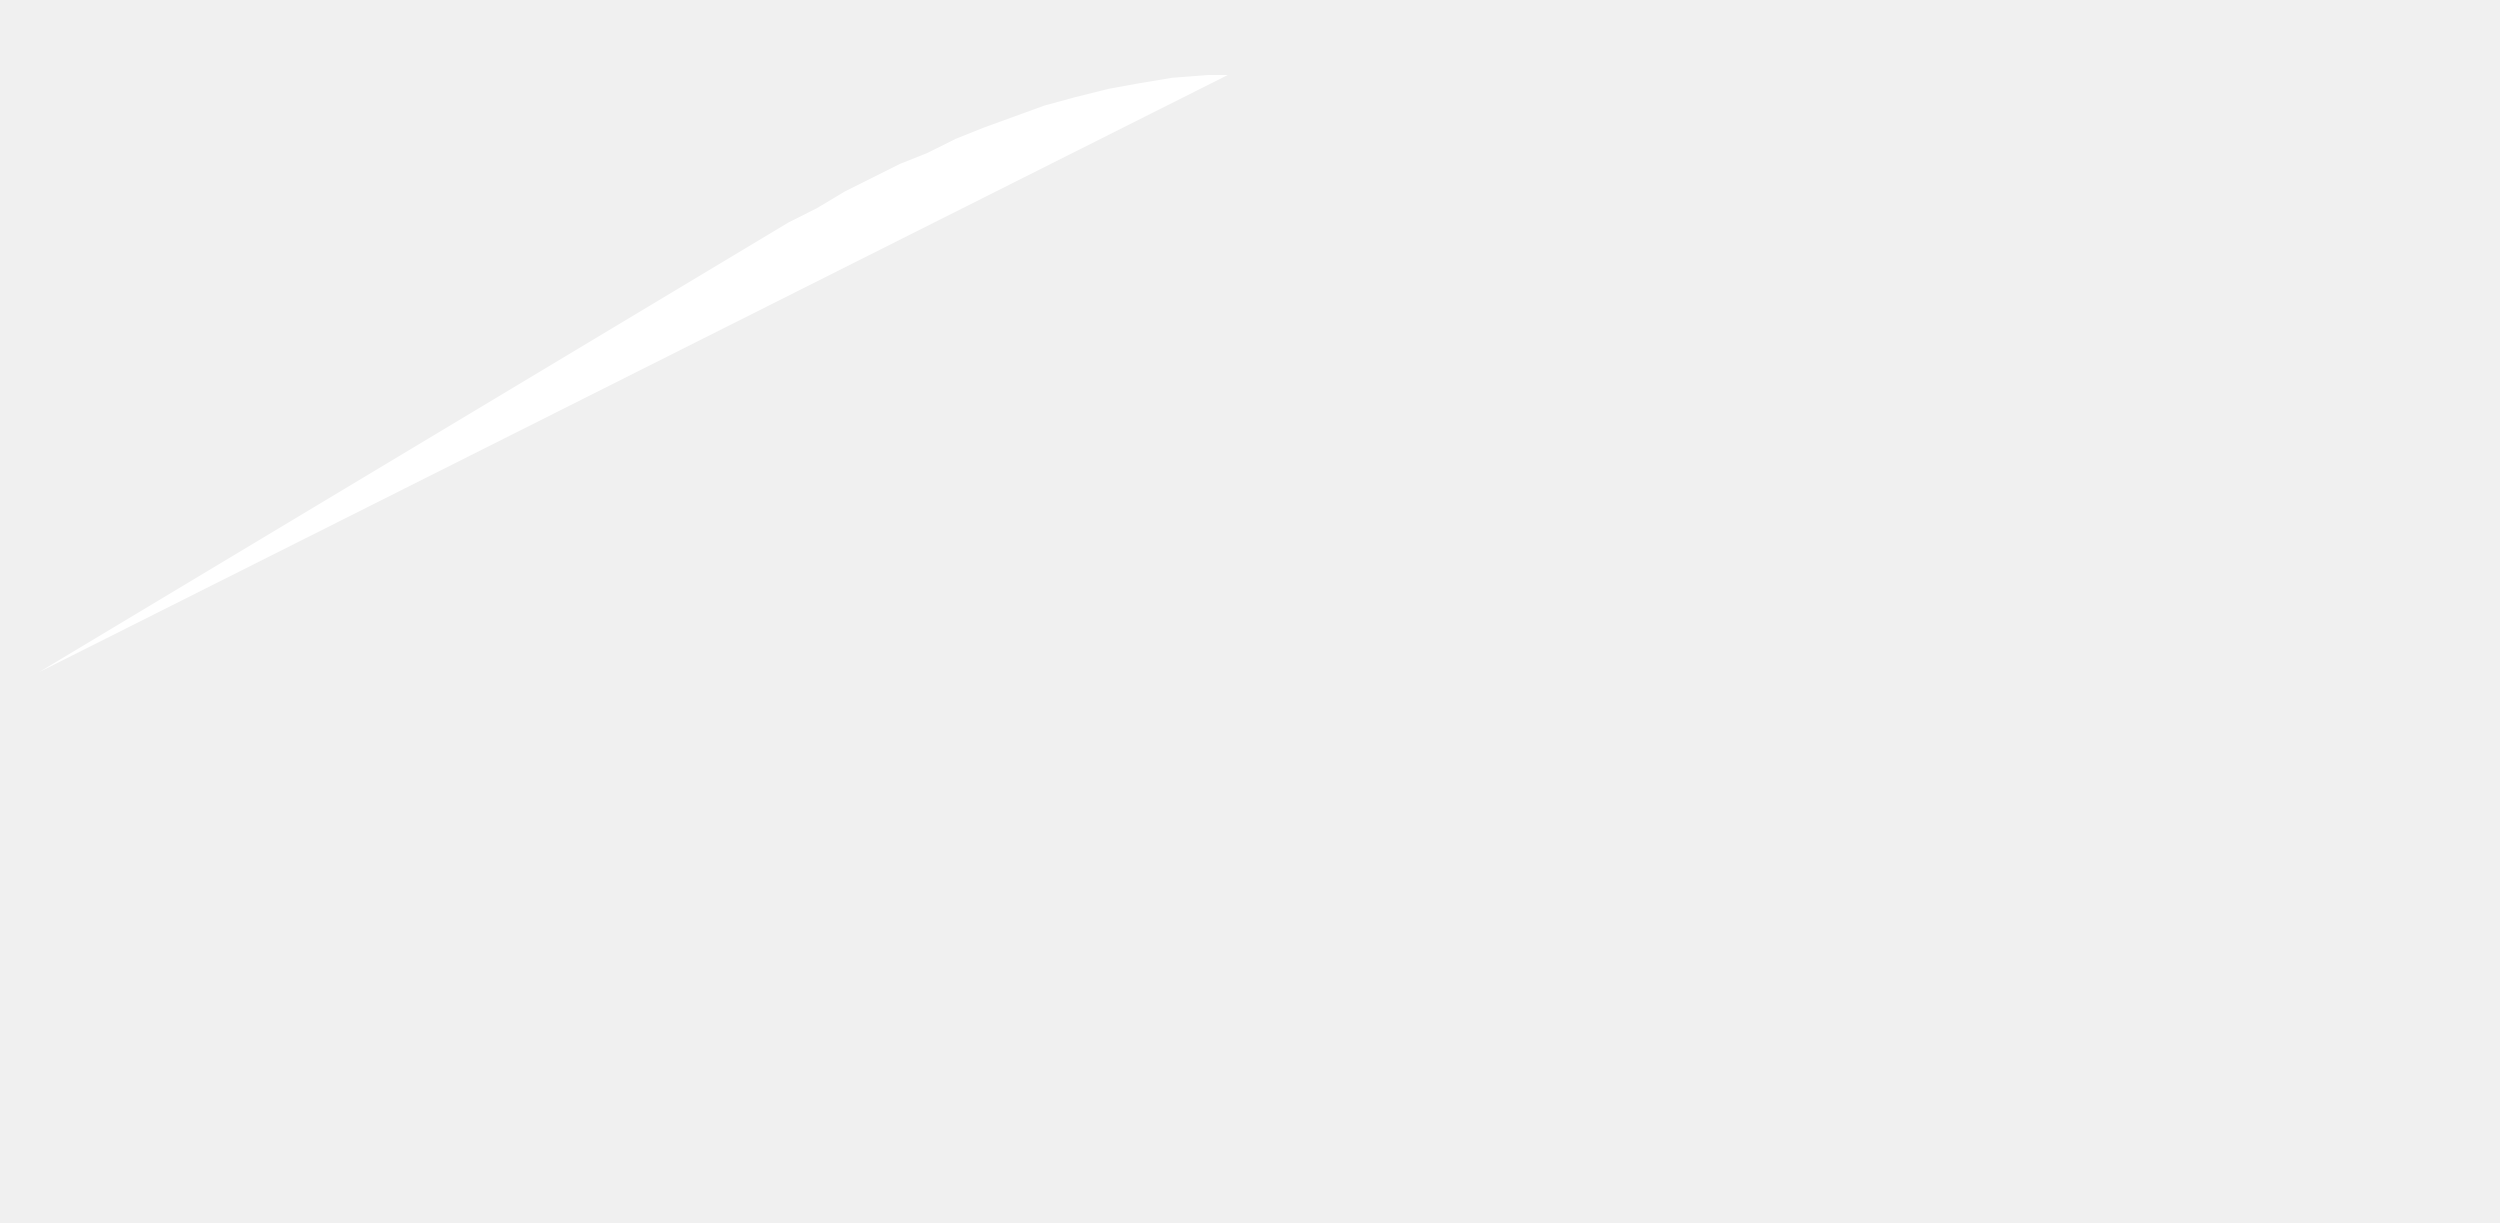
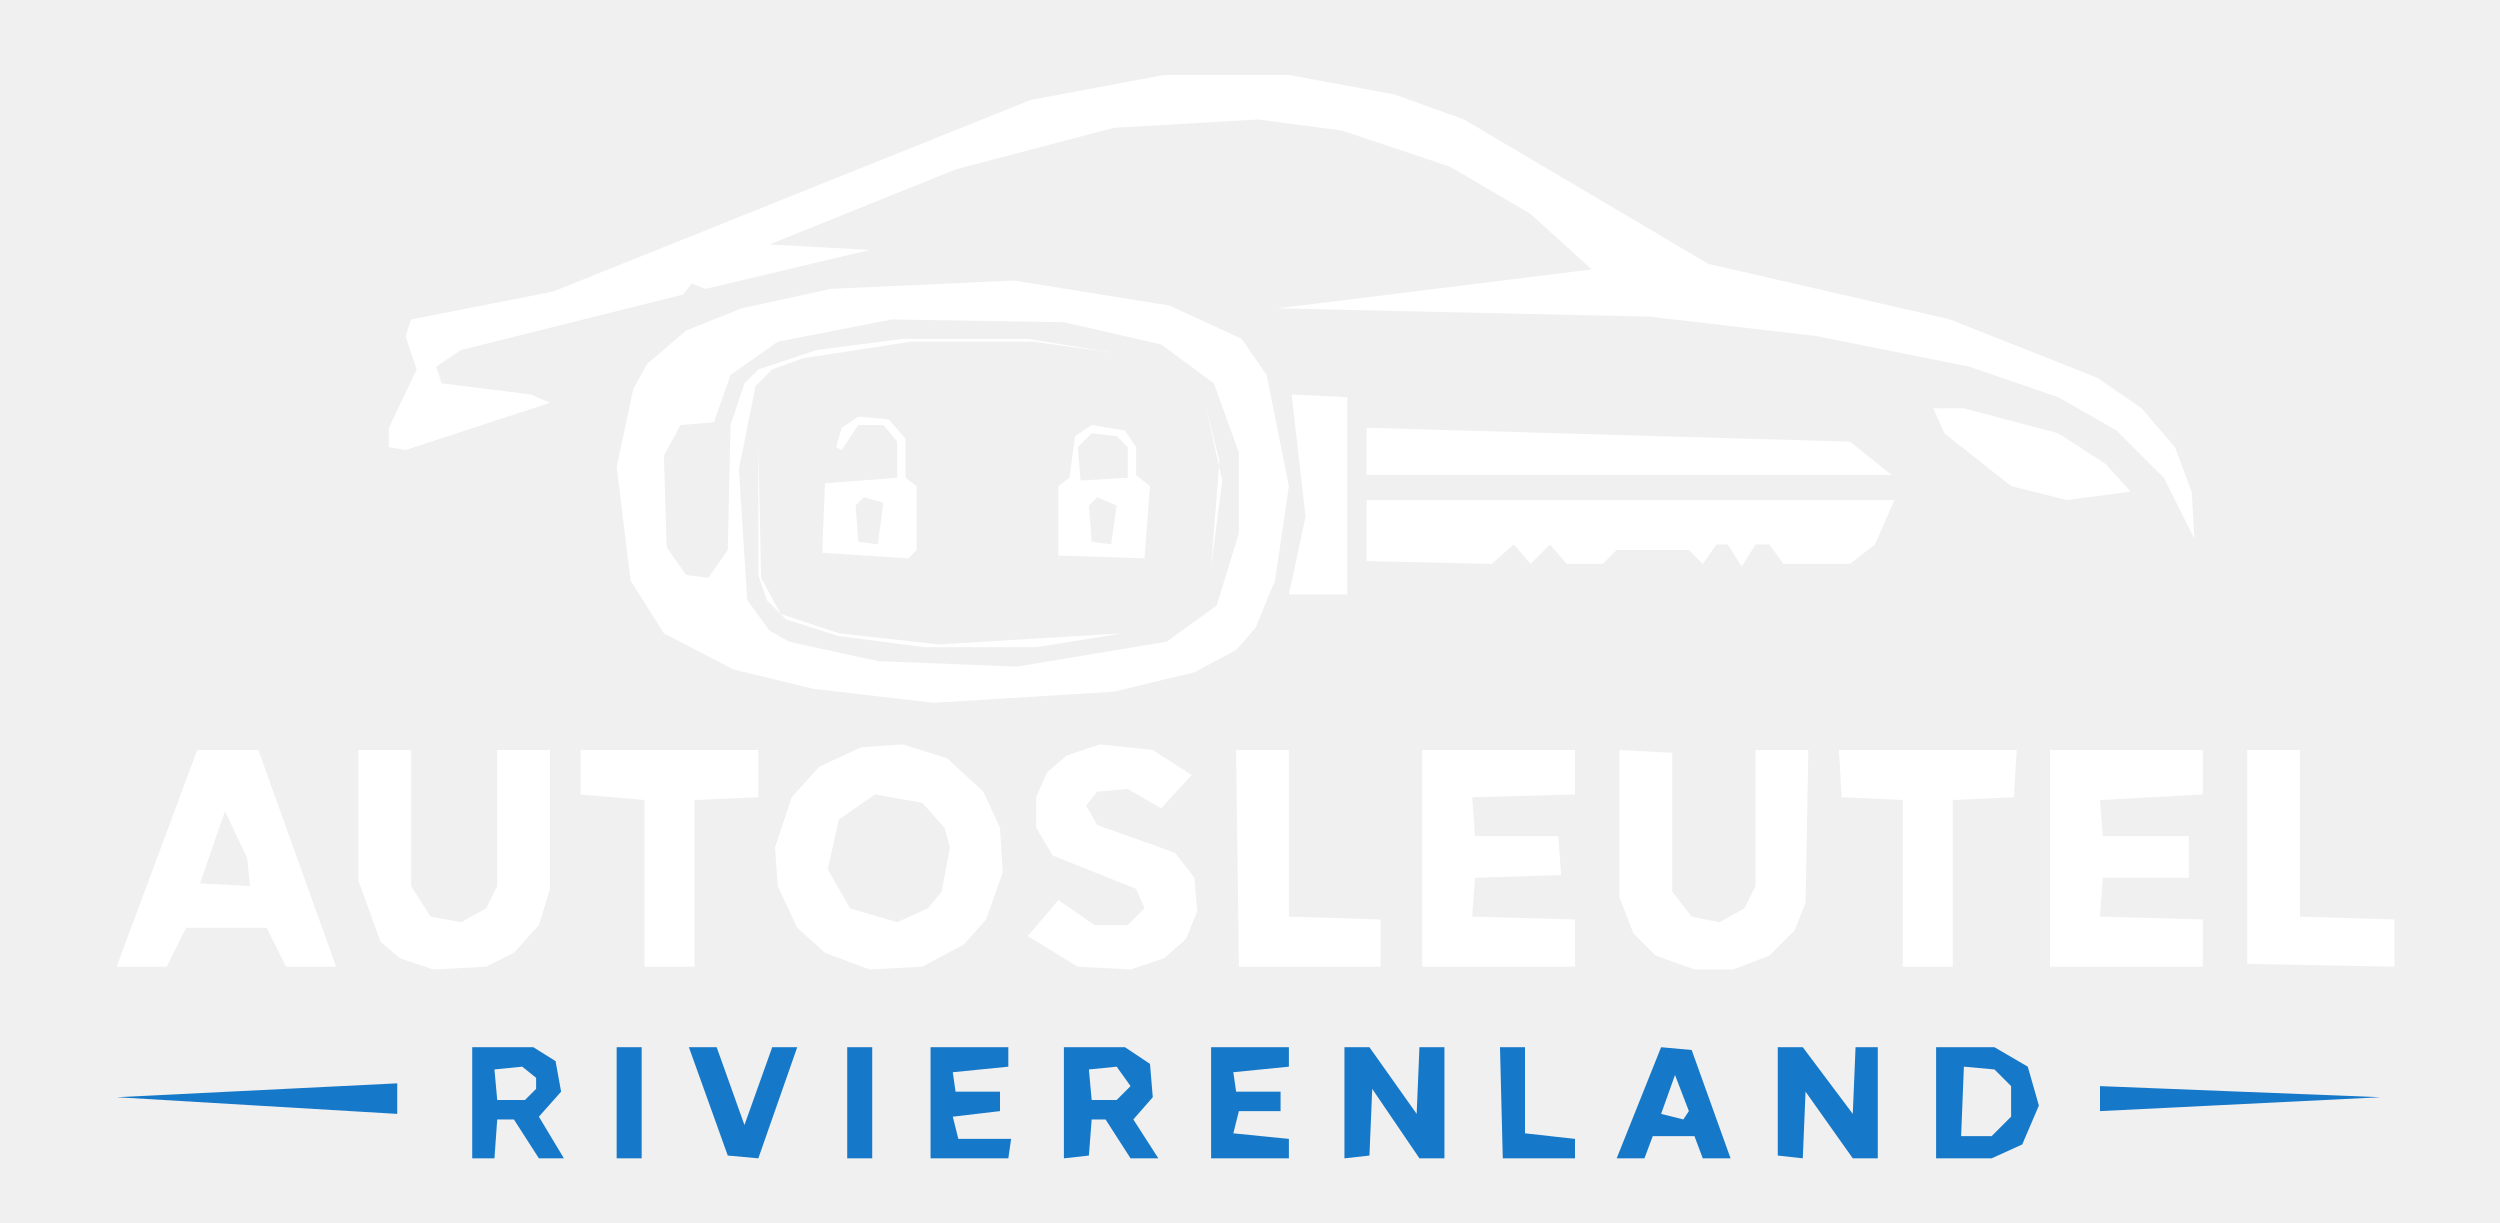
- <svg xmlns="http://www.w3.org/2000/svg" viewBox="0 0 900 440" role="img" aria-label="Autosleutel Rivierenland logo">
-   <path fill="#ffffff" fill-rule="evenodd" d="M 442.0 27.0 L 435.0 27.0 L 422.0 28.0 L 410.0 30.0 L 399.0 32.0 L 387.0 35.0 L 376.0 38.0 L 365.0 42.0 L 354.0 46.0 L 344.0 50.0 L 334.0 55.0 L 324.0 59.0 L 314.0 64.0 L 304.0 69.0 L 294.0 75.0 L 284.0 80.0 L 274.0 86.0 L 264.0 92.0 L 254.0 98.0 L 244.0 104.0 L 234.0 110.0 L 224.0 116.0 L 214.0 122.0 L 204.0 128.0 L 194.0 134.0 L 184.0 140.0 L 174.0 146.0 L 164.0 152.0 L 154.0 158.0 L 144.0 164.0 L 134.0 170.0 L 124.0 176.0 L 114.0 182.0 L 104.0 188.0 L 94.0 194.0 L 84.0 200.0 L 74.0 206.0 L 64.0 212.0 L 54.0 218.0 L 44.0 224.0 L 34.0 230.0 L 24.0 236.0 L 14.0 242.0 Z" />
-   <path fill="#1678c8" fill-rule="evenodd" d="M 0 0 Z" />
+ <svg xmlns="http://www.w3.org/2000/svg" viewBox="0 0 900 440">
+   <path fill="#fff" fill-rule="evenodd" d="M 809 270 L 809 347 L 862 348 L 862 331 L 828 330 L 828 270 Z M 738 270 L 738 348 L 793 348 L 793 331 L 756 330 L 757 316 L 788 316 L 788 301 L 757 301 L 756 288 L 793 286 L 793 270 Z M 662 270 L 663 287 L 685 288 L 685 348 L 703 348 L 703 288 L 725 287 L 726 270 Z M 583 270 L 583 323 L 588 336 L 596 344 L 610 349 L 624 349 L 637 344 L 646 335 L 650 325 L 651 270 L 632 270 L 632 319 L 628 327 L 619 332 L 609 330 L 602 321 L 602 271 Z M 512 270 L 512 348 L 567 348 L 567 331 L 530 330 L 531 316 L 562 315 L 561 301 L 531 301 L 530 287 L 567 286 L 567 270 Z M 445 270 L 446 348 L 497 348 L 497 331 L 464 330 L 464 270 Z M 209 270 L 209 286 L 232 288 L 232 348 L 250 348 L 250 288 L 273 287 L 273 270 Z M 129 270 L 129 317 L 137 339 L 144 345 L 156 349 L 175 348 L 185 343 L 194 333 L 198 320 L 198 270 L 179 270 L 179 319 L 175 327 L 166 332 L 155 330 L 148 319 L 148 270 Z M 71 270 L 42 348 L 60 348 L 67 334 L 96 334 L 103 348 L 121 348 L 93 270 Z M 81 292 L 89 309 L 90 319 L 72 318 Z M 396 268 L 384 272 L 377 278 L 373 287 L 373 298 L 379 308 L 409 320 L 412 327 L 406 333 L 394 333 L 381 324 L 370 337 L 388 348 L 407 349 L 419 345 L 427 338 L 431 328 L 430 316 L 423 307 L 395 297 L 391 290 L 395 285 L 406 284 L 418 291 L 429 279 L 415 270 Z M 310 269 L 295 276 L 285 287 L 279 305 L 280 319 L 287 334 L 297 343 L 313 349 L 332 348 L 347 340 L 355 331 L 361 314 L 360 298 L 354 285 L 341 273 L 325 268 Z M 315 286 L 332 289 L 340 298 L 342 305 L 339 321 L 334 327 L 323 332 L 306 327 L 298 313 L 302 295 Z M 492 202 L 537 203 L 545 196 L 551 203 L 558 196 L 564 203 L 577 203 L 582 198 L 608 198 L 613 203 L 618 196 L 622 196 L 627 204 L 632 196 L 637 196 L 642 203 L 666 203 L 675 196 L 682 180 L 492 180 Z M 273 160 L 273 207 L 276 216 L 283 223 L 302 229 L 333 233 L 373 233 L 404 228 L 338 232 L 302 228 L 281 221 L 274 208 Z M 492 154 L 492 171 L 681 171 L 666 159 Z M 393 153 L 387 157 L 385 172 L 381 175 L 381 200 L 412 201 L 414 175 L 409 171 L 409 161 L 405 155 Z M 395 179 L 402 182 L 400 196 L 393 195 L 392 182 Z M 388 161 L 393 156 L 402 157 L 406 161 L 406 172 L 389 173 Z M 309 150 L 303 154 L 301 161 L 303 162 L 309 153 L 318 153 L 323 159 L 323 172 L 297 174 L 296 199 L 327 201 L 330 198 L 330 175 L 326 172 L 326 158 L 320 151 Z M 311 179 L 318 181 L 316 196 L 309 195 L 308 182 Z M 696 147 L 700 156 L 724 175 L 744 180 L 767 177 L 758 167 L 741 156 L 707 147 Z M 434 146 L 439 166 L 436 204 L 440 173 Z M 465 142 L 470 186 L 464 214 L 485 214 L 485 143 Z M 228 140 L 222 168 L 227 209 L 239 228 L 264 241 L 293 248 L 336 253 L 401 249 L 430 242 L 445 234 L 452 226 L 459 209 L 464 175 L 456 135 L 447 122 L 421 110 L 365 101 L 299 104 L 267 111 L 247 119 L 233 131 Z M 239 164 L 245 153 L 257 152 L 263 135 L 280 123 L 321 115 L 383 116 L 418 124 L 437 138 L 446 163 L 446 192 L 438 218 L 420 231 L 366 240 L 316 238 L 284 231 L 277 227 L 269 216 L 266 169 L 272 139 L 278 133 L 289 129 L 328 123 L 372 123 L 401 127 L 370 122 L 325 122 L 294 126 L 273 133 L 268 138 L 263 153 L 262 198 L 255 208 L 247 207 L 240 197 Z M 140 154 L 140 161 L 146 162 L 198 145 L 191 142 L 159 138 L 157 132 L 166 126 L 246 106 L 249 102 L 254 104 L 313 90 L 277 88 L 344 61 L 401 46 L 453 43 L 483 47 L 522 60 L 551 77 L 573 97 L 460 111 L 594 114 L 654 121 L 709 132 L 741 143 L 762 155 L 779 172 L 790 194 L 789 177 L 783 161 L 771 147 L 755 136 L 702 115 L 615 95 L 527 43 L 502 34 L 464 27 L 419 27 L 371 36 L 199 105 L 148 115 L 146 121 L 150 133 Z" />
+   <path fill="#1678c8" fill-rule="evenodd" d="M 756 400 L 857 395 L 756 391 Z M 143 401 L 143 390 L 42 395 Z M 697 377 L 697 417 L 717 417 L 728 412 L 734 398 L 730 384 L 718 377 Z M 707 384 L 718 385 L 724 391 L 724 402 L 717 409 L 706 409 Z M 640 377 L 640 416 L 649 417 L 650 393 L 667 417 L 676 417 L 676 377 L 668 377 L 667 401 L 649 377 Z M 598 377 L 582 417 L 592 417 L 595 409 L 610 409 L 613 417 L 623 417 L 609 378 Z M 603 387 L 608 400 L 606 403 L 598 401 Z M 540 377 L 541 417 L 567 417 L 567 410 L 549 408 L 549 377 Z M 484 377 L 484 417 L 493 416 L 494 392 L 511 417 L 520 417 L 520 377 L 511 377 L 510 401 L 493 377 Z M 436 377 L 436 417 L 464 417 L 464 410 L 444 408 L 446 400 L 461 400 L 461 393 L 445 393 L 444 386 L 464 384 L 464 377 Z M 383 377 L 383 417 L 392 416 L 393 403 L 398 403 L 407 417 L 417 417 L 408 403 L 415 395 L 414 383 L 405 377 Z M 392 385 L 402 384 L 407 391 L 402 396 L 393 396 Z M 335 377 L 335 417 L 363 417 L 364 410 L 345 410 L 343 402 L 360 400 L 360 393 L 344 393 L 343 386 L 363 384 L 363 377 Z M 305 377 L 305 417 L 314 417 L 314 377 Z M 248 377 L 262 416 L 273 417 L 287 377 L 278 377 L 268 405 L 258 377 Z M 222 377 L 222 417 L 231 417 L 231 377 Z M 170 377 L 170 417 L 178 417 L 179 403 L 185 403 L 194 417 L 203 417 L 194 402 L 202 393 L 200 382 L 192 377 Z M 178 385 L 188 384 L 193 388 L 193 392 L 189 396 L 179 396 Z" />
</svg>
